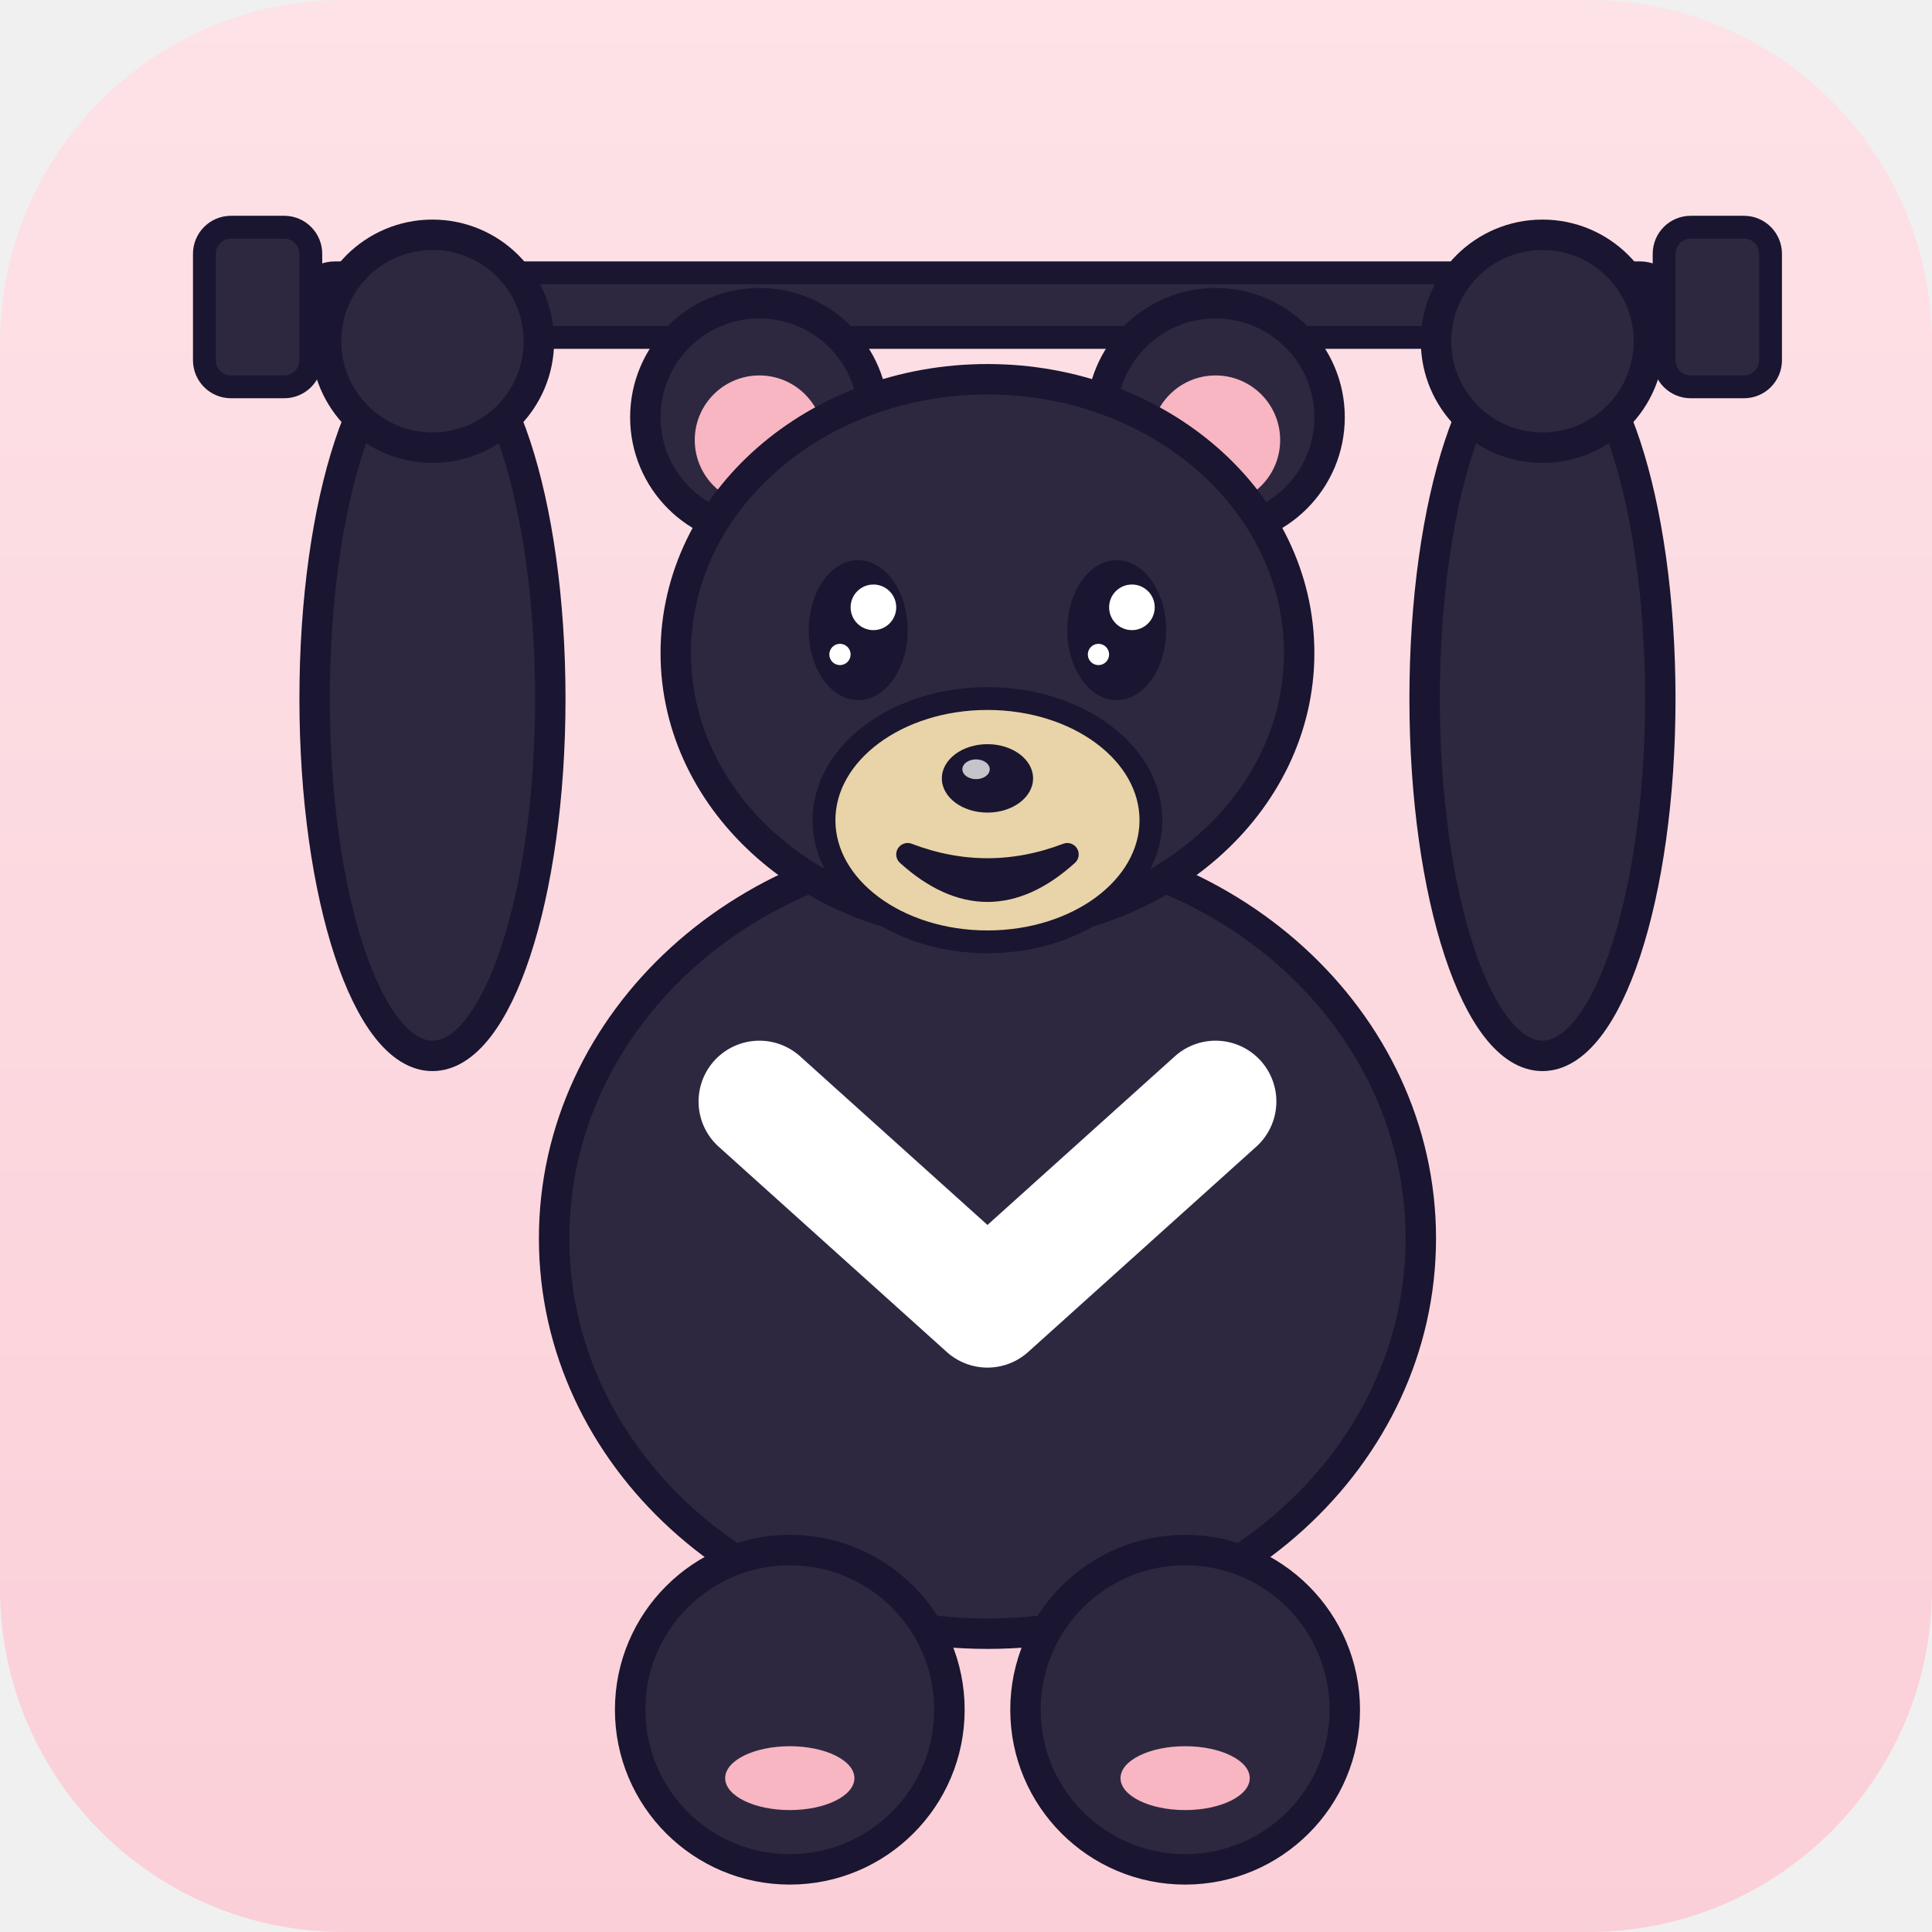
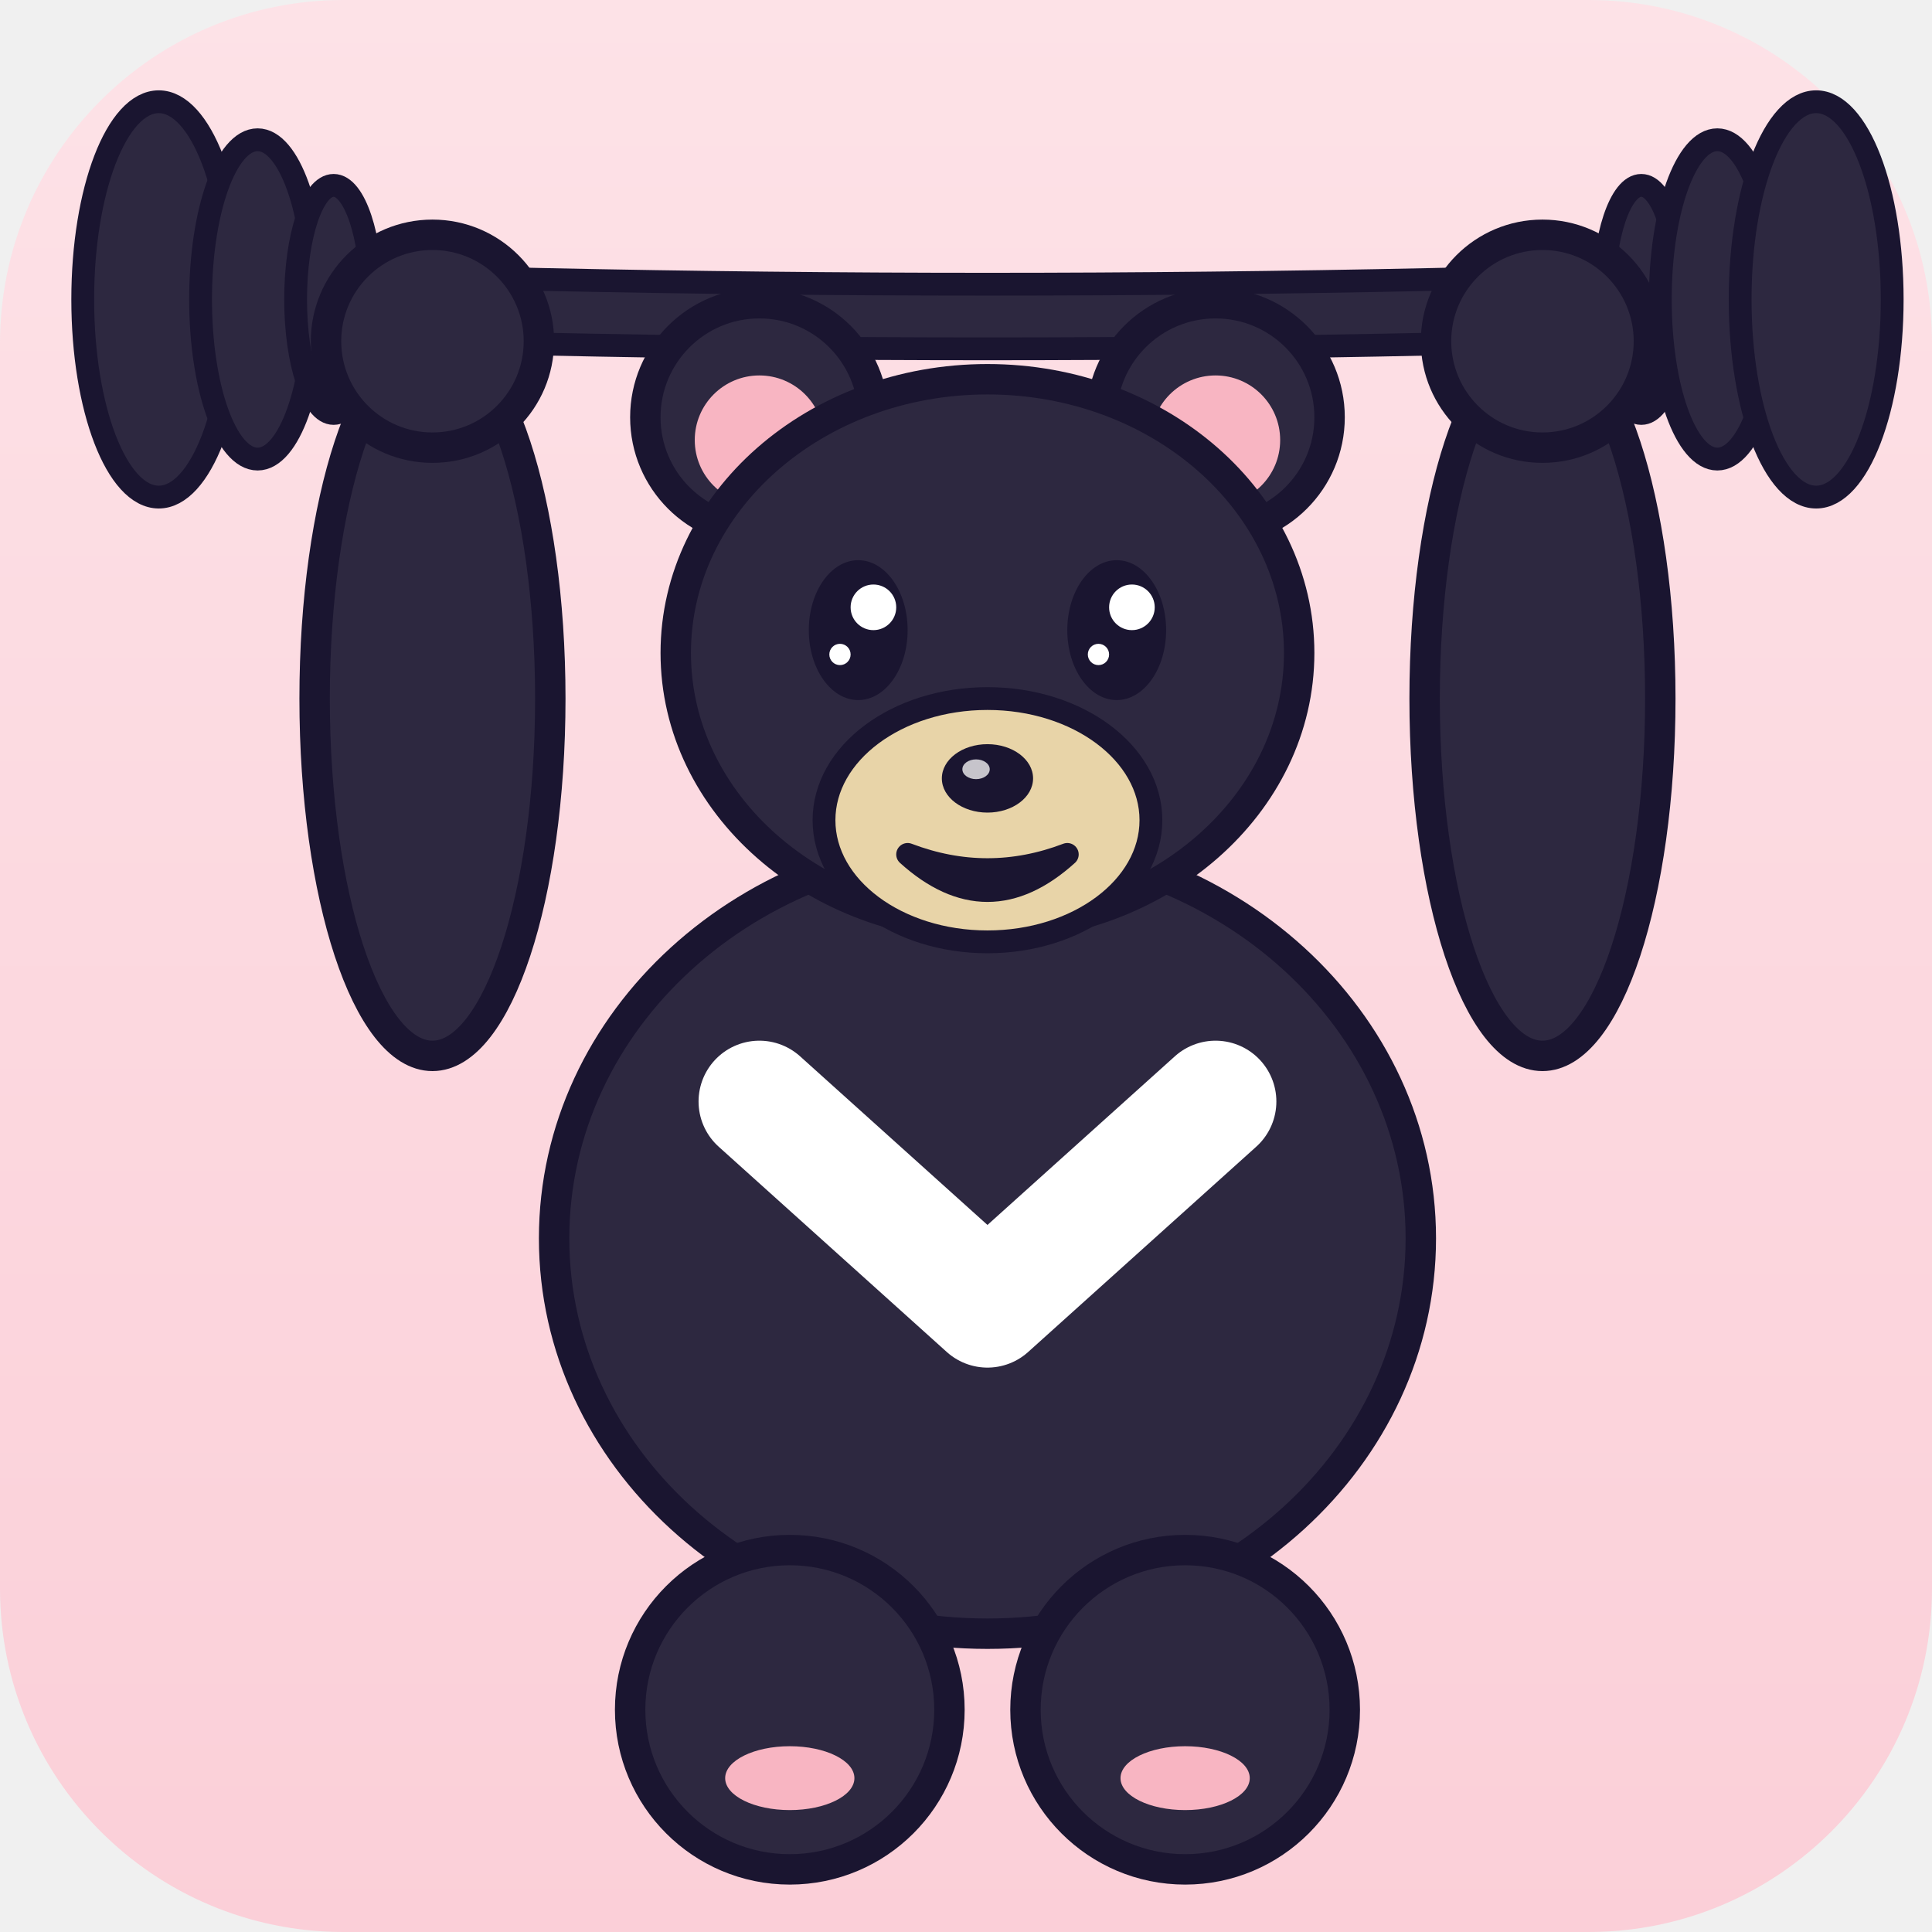
<svg xmlns="http://www.w3.org/2000/svg" width="180" height="180" viewBox="0 0 180 180">
  <defs>
    <linearGradient id="bg" x1="0" y1="0" x2="0" y2="1">
      <stop offset="0" stop-color="#fde2e7" />
      <stop offset="1" stop-color="#fbcfd8" />
    </linearGradient>
  </defs>
  <rect width="180" height="180" fill="url(#bg)" rx="32" />
  <g transform="translate(7,7) scale(7.0833)">
-     <rect x="3" y="2.6" width="18" height="0.85" rx="0.42" fill="#2d2840" stroke="#1a1530" stroke-width="0.3" />
-     <rect x="1.7" y="2" width="1.4" height="2.1" rx="0.35" fill="#2d2840" stroke="#1a1530" stroke-width="0.3" />
-     <rect x="20.9" y="2" width="1.4" height="2.1" rx="0.35" fill="#2d2840" stroke="#1a1530" stroke-width="0.3" />
+     <path d="M 0.3 2.5 Q 12 3.0 23.7 2.5 L 23.7 3.35 Q 12 3.85 0.3 3.35 Z" fill="#2d2840" stroke="#1a1530" stroke-width="0.3" />
+     <ellipse cx="1.1" cy="2.95" rx="1.0" ry="2.6" fill="#2d2840" stroke="#1a1530" stroke-width="0.3" />
+     <ellipse cx="2.4" cy="2.95" rx="0.75" ry="2.1" fill="#2d2840" stroke="#1a1530" stroke-width="0.3" />
+     <ellipse cx="3.4" cy="2.95" rx="0.5" ry="1.5" fill="#2d2840" stroke="#1a1530" stroke-width="0.3" />
+     <ellipse cx="20.6" cy="2.95" rx="0.5" ry="1.5" fill="#2d2840" stroke="#1a1530" stroke-width="0.3" />
+     <ellipse cx="21.6" cy="2.95" rx="0.75" ry="2.1" fill="#2d2840" stroke="#1a1530" stroke-width="0.3" />
+     <ellipse cx="22.9" cy="2.95" rx="1.0" ry="2.6" fill="#2d2840" stroke="#1a1530" stroke-width="0.3" />
    <ellipse cx="4.7" cy="8.2" rx="1.55" ry="4.7" fill="#2d2840" stroke="#1a1530" stroke-width="0.4" />
    <ellipse cx="19.3" cy="8.2" rx="1.55" ry="4.7" fill="#2d2840" stroke="#1a1530" stroke-width="0.4" />
    <circle cx="4.7" cy="3.5" r="1.4" fill="#2d2840" stroke="#1a1530" stroke-width="0.4" />
    <circle cx="19.3" cy="3.5" r="1.4" fill="#2d2840" stroke="#1a1530" stroke-width="0.4" />
    <circle cx="9" cy="4.5" r="1.5" fill="#2d2840" stroke="#1a1530" stroke-width="0.4" />
    <circle cx="15" cy="4.5" r="1.5" fill="#2d2840" stroke="#1a1530" stroke-width="0.4" />
    <circle cx="9" cy="4.8" r="0.85" fill="#f8b5c2" />
    <circle cx="15" cy="4.8" r="0.85" fill="#f8b5c2" />
    <ellipse cx="12" cy="15.3" rx="5.7" ry="5.2" fill="#2d2840" stroke="#1a1530" stroke-width="0.4" />
    <ellipse cx="9.4" cy="21.5" rx="2.1" ry="2.1" fill="#2d2840" stroke="#1a1530" stroke-width="0.4" />
    <ellipse cx="14.6" cy="21.5" rx="2.1" ry="2.1" fill="#2d2840" stroke="#1a1530" stroke-width="0.4" />
    <ellipse cx="9.4" cy="22.4" rx="0.85" ry="0.42" fill="#f8b5c2" />
    <ellipse cx="14.6" cy="22.4" rx="0.85" ry="0.42" fill="#f8b5c2" />
    <ellipse cx="12" cy="7.6" rx="4.1" ry="3.6" fill="#2d2840" stroke="#1a1530" stroke-width="0.4" />
    <ellipse cx="12" cy="9.8" rx="2.15" ry="1.6" fill="#e8d4a8" stroke="#1a1530" stroke-width="0.3" />
    <ellipse cx="10.3" cy="7.3" rx="0.65" ry="0.92" fill="#1a1530" />
    <ellipse cx="13.7" cy="7.3" rx="0.65" ry="0.92" fill="#1a1530" />
    <circle cx="10.5" cy="7" r="0.3" fill="#fff" />
    <circle cx="13.9" cy="7" r="0.3" fill="#fff" />
    <circle cx="10.06" cy="7.62" r="0.14" fill="#fff" />
    <circle cx="13.46" cy="7.62" r="0.14" fill="#fff" />
    <ellipse cx="12" cy="9.25" rx="0.6" ry="0.45" fill="#1a1530" />
    <ellipse cx="11.85" cy="9.13" rx="0.18" ry="0.13" fill="#fff" opacity="0.75" />
    <path d="M 10.95 10.25 Q 12 11.2 13.05 10.25 Q 12 10.65 10.95 10.25 Z" fill="#f87171" stroke="#1a1530" stroke-width="0.3" stroke-linecap="round" stroke-linejoin="round" />
    <path d="M 9 13.5 L 12 16.2 L 15 13.5" stroke="#fff" stroke-width="1.6" stroke-linecap="round" stroke-linejoin="round" fill="none" />
  </g>
</svg>
